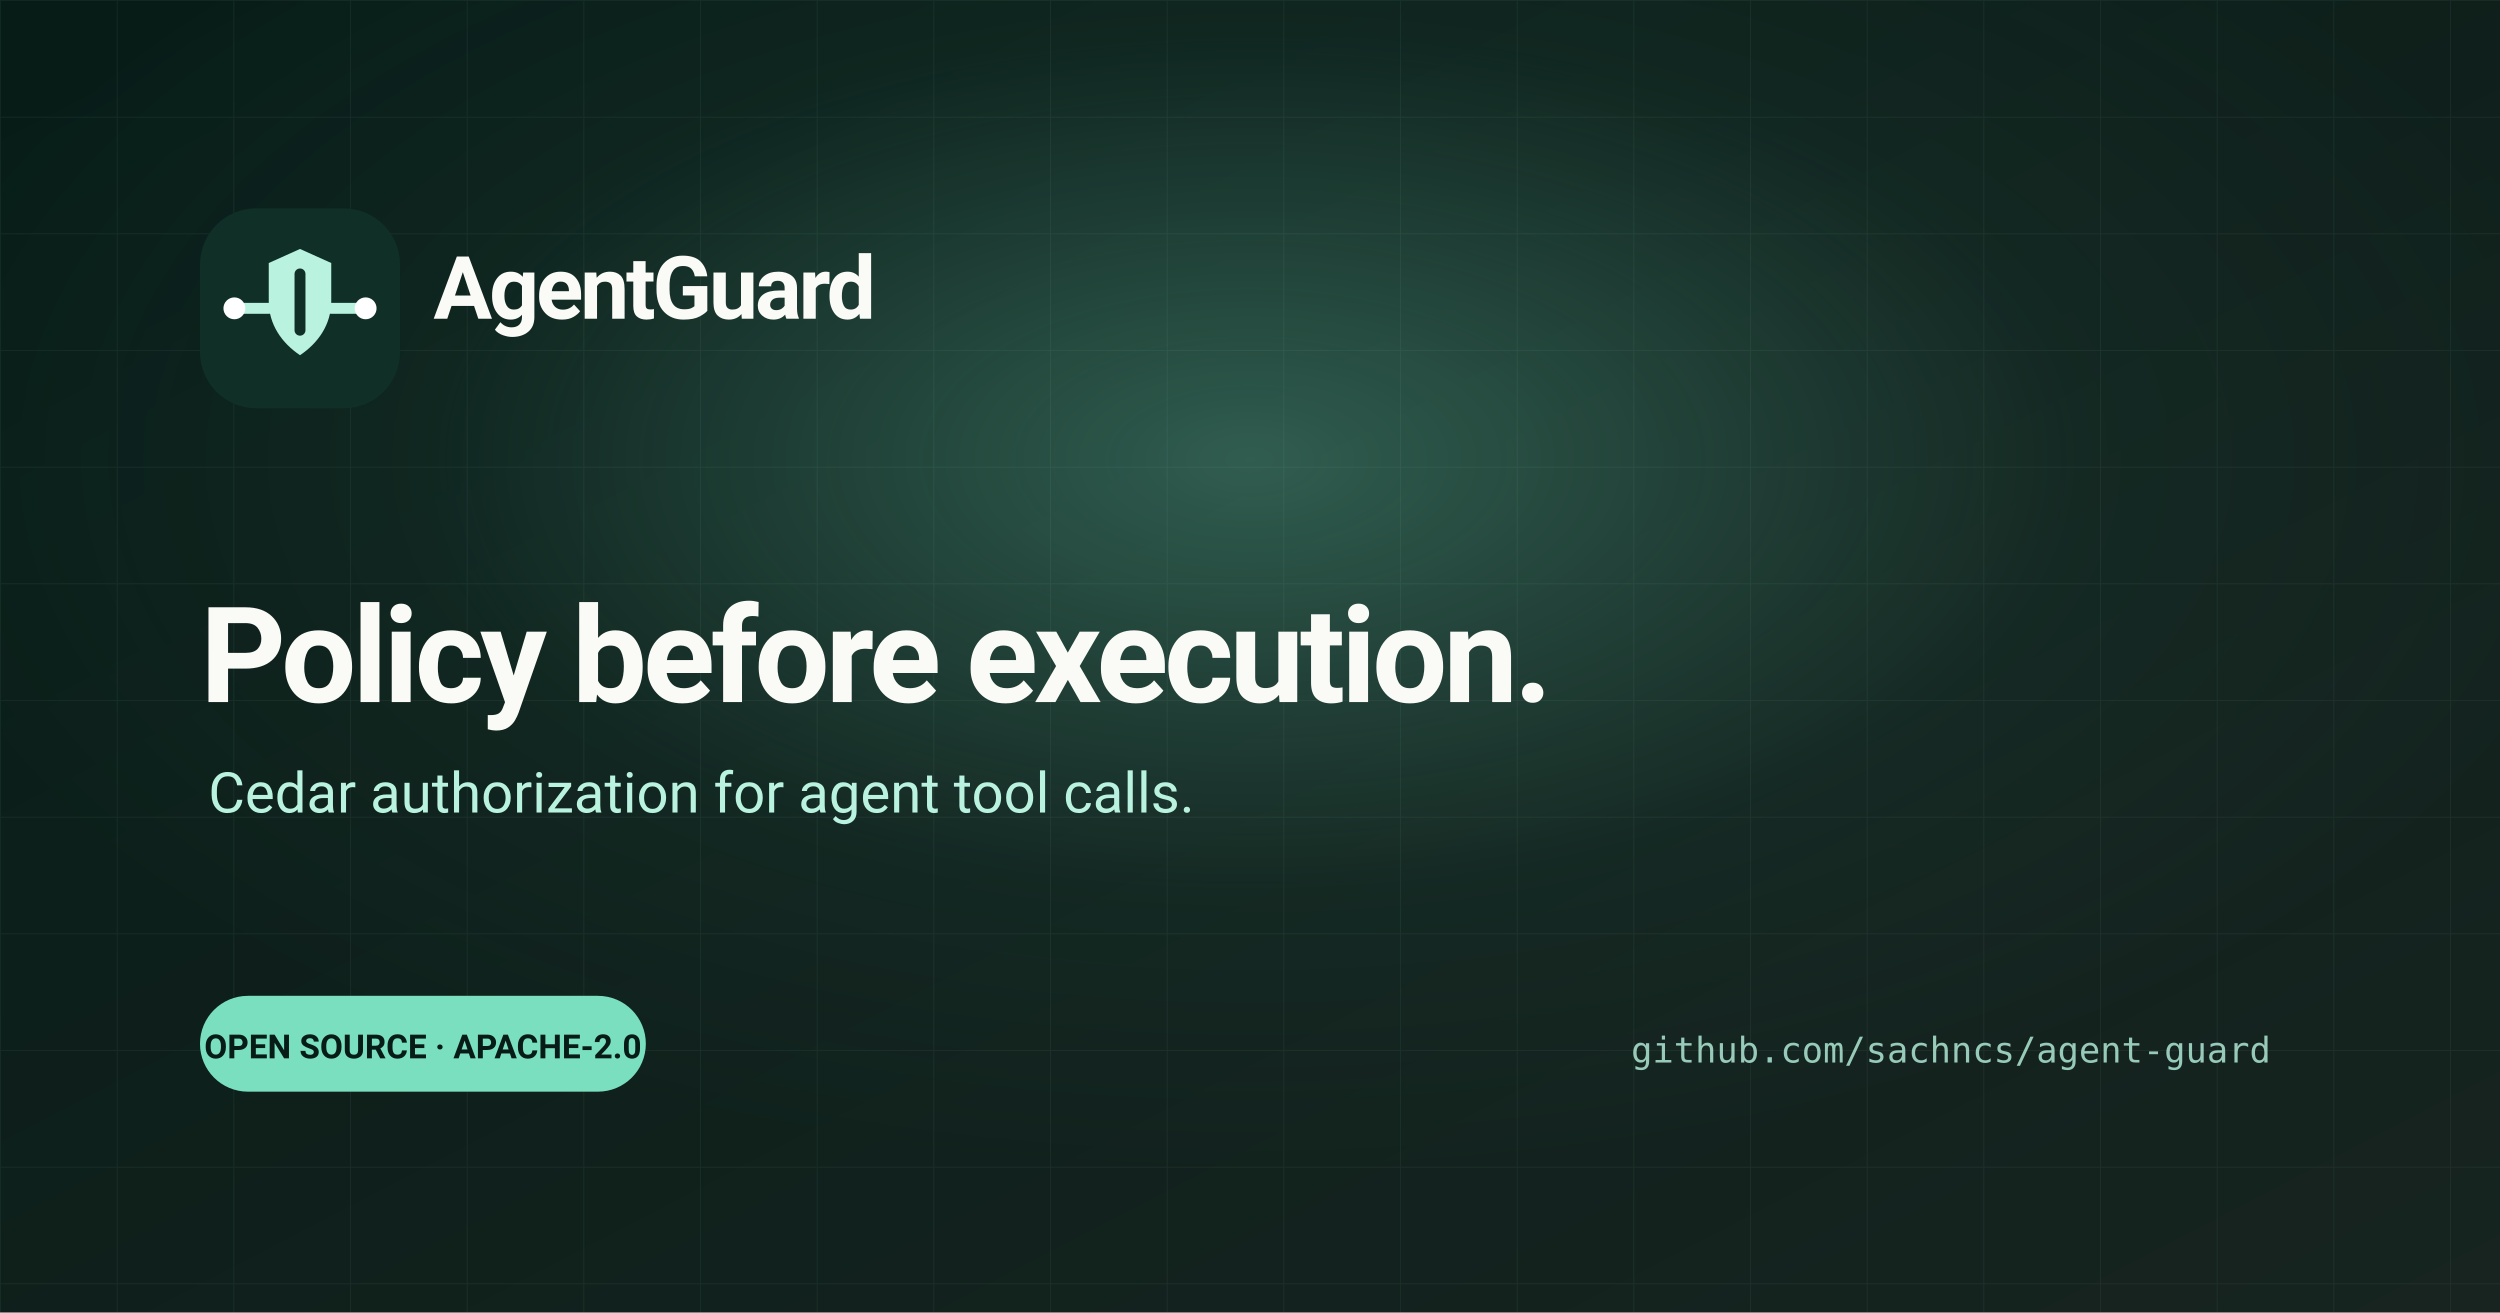
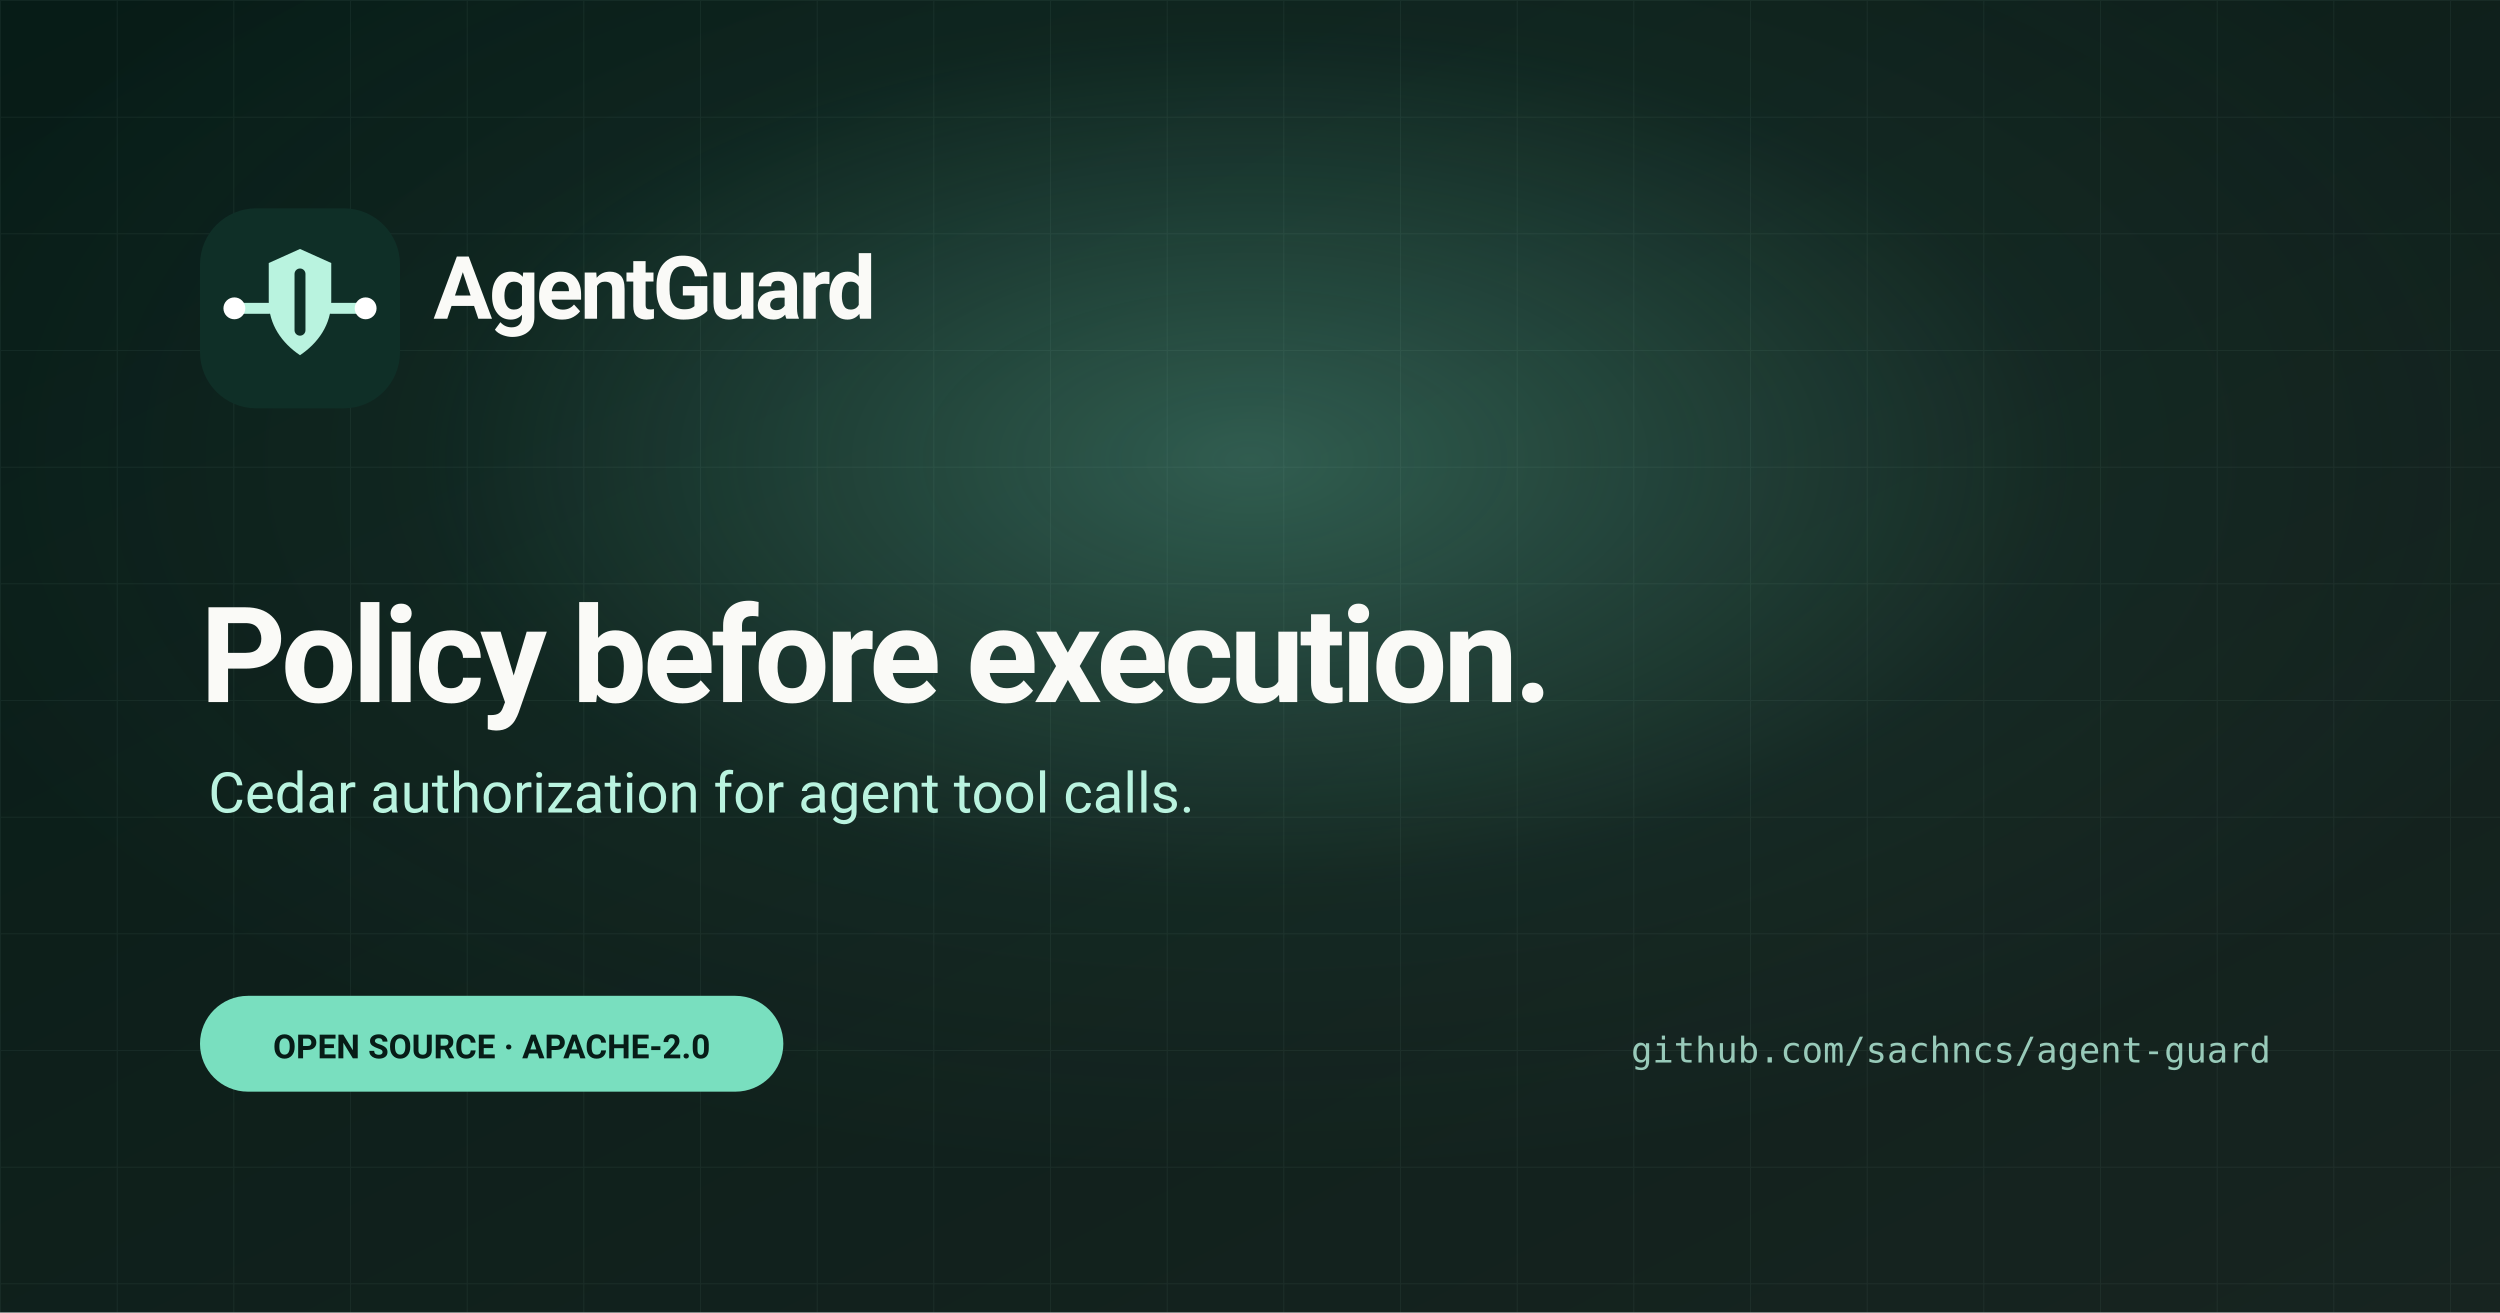
<svg xmlns="http://www.w3.org/2000/svg" viewBox="0 0 1200 630" width="1200" height="630">
  <defs>
    <linearGradient id="bg" x1="0" y1="0" x2="1" y2="1">
      <stop offset="0%" stop-color="#071c17" />
      <stop offset="100%" stop-color="#172420" />
    </linearGradient>
    <radialGradient id="glow" cx="50%" cy="35%" r="55%">
      <stop offset="0%" stop-color="#79dfbf" stop-opacity="0.32" />
      <stop offset="60%" stop-color="#79dfbf" stop-opacity="0.04" />
      <stop offset="100%" stop-color="#79dfbf" stop-opacity="0" />
    </radialGradient>
    <pattern id="grid" width="56" height="56" patternUnits="userSpaceOnUse">
      <path d="M56 0H0v56" fill="none" stroke="#b9f3df" stroke-opacity=".055" />
    </pattern>
  </defs>
  <rect width="1200" height="630" fill="url(#bg)" />
  <rect width="1200" height="630" fill="url(#glow)" />
  <rect width="1200" height="630" fill="url(#grid)" />
  <g transform="translate(96 100) scale(1.5)">
    <rect width="64" height="64" rx="18" fill="#0f2f27" />
    <path d="M13 32h9m20 0h9" fill="none" stroke="#b9f3df" stroke-width="3.5" stroke-linecap="round" />
    <circle cx="11" cy="32" r="3.5" fill="#fff" />
    <circle cx="53" cy="32" r="3.5" fill="#fff" />
    <path d="M32 13 42 17.5v12.2c0 7.5-4.2 13.4-10 17.3-5.8-3.9-10-9.8-10-17.3V17.5L32 13Z" fill="#b9f3df" />
    <path d="M32 21v18" fill="none" stroke="#0f2f27" stroke-width="3.5" stroke-linecap="round" />
  </g>
  <text x="208" y="153" font-family="ui-sans-serif, system-ui, -apple-system, Segoe UI, Roboto, Helvetica, Arial, sans-serif" font-size="42" font-weight="650" fill="#FAFAF7" letter-spacing="-1.5">AgentGuard</text>
  <text x="96" y="337" font-family="ui-sans-serif, system-ui, -apple-system, Segoe UI, Roboto, Helvetica, Arial, sans-serif" font-size="64" font-weight="600" fill="#FAFAF7" letter-spacing="-2">Policy before execution.</text>
  <text x="100" y="390" font-family="ui-sans-serif, system-ui, -apple-system, Segoe UI, Roboto, Helvetica, Arial, sans-serif" font-size="27" font-weight="400" fill="#b9f3df">Cedar authorization for agent tool calls.</text>
  <g transform="translate(96 478)">
-     <rect width="214" height="46" rx="23" fill="#79dfbf" />
-     <text x="107" y="30" text-anchor="middle" font-family="ui-sans-serif, system-ui, -apple-system, Segoe UI, Roboto, Helvetica, Arial, sans-serif" font-size="16" font-weight="600" fill="#071c17">OPEN SOURCE · APACHE-2.0</text>
+     <rect width="280" height="46" rx="23" fill="#79dfbf" />
+     <text x="140" y="30" text-anchor="middle" font-family="ui-sans-serif, system-ui, -apple-system, Segoe UI, Roboto, Helvetica, Arial, sans-serif" font-size="16" font-weight="600" fill="#071c17">OPEN SOURCE · APACHE-2.0</text>
  </g>
  <text x="1090" y="510" text-anchor="end" font-family="ui-monospace, SFMono-Regular, Menlo, monospace" font-size="17" fill="#b9f3df" fill-opacity=".8">github.com/sachncs/agent-guard</text>
</svg>
